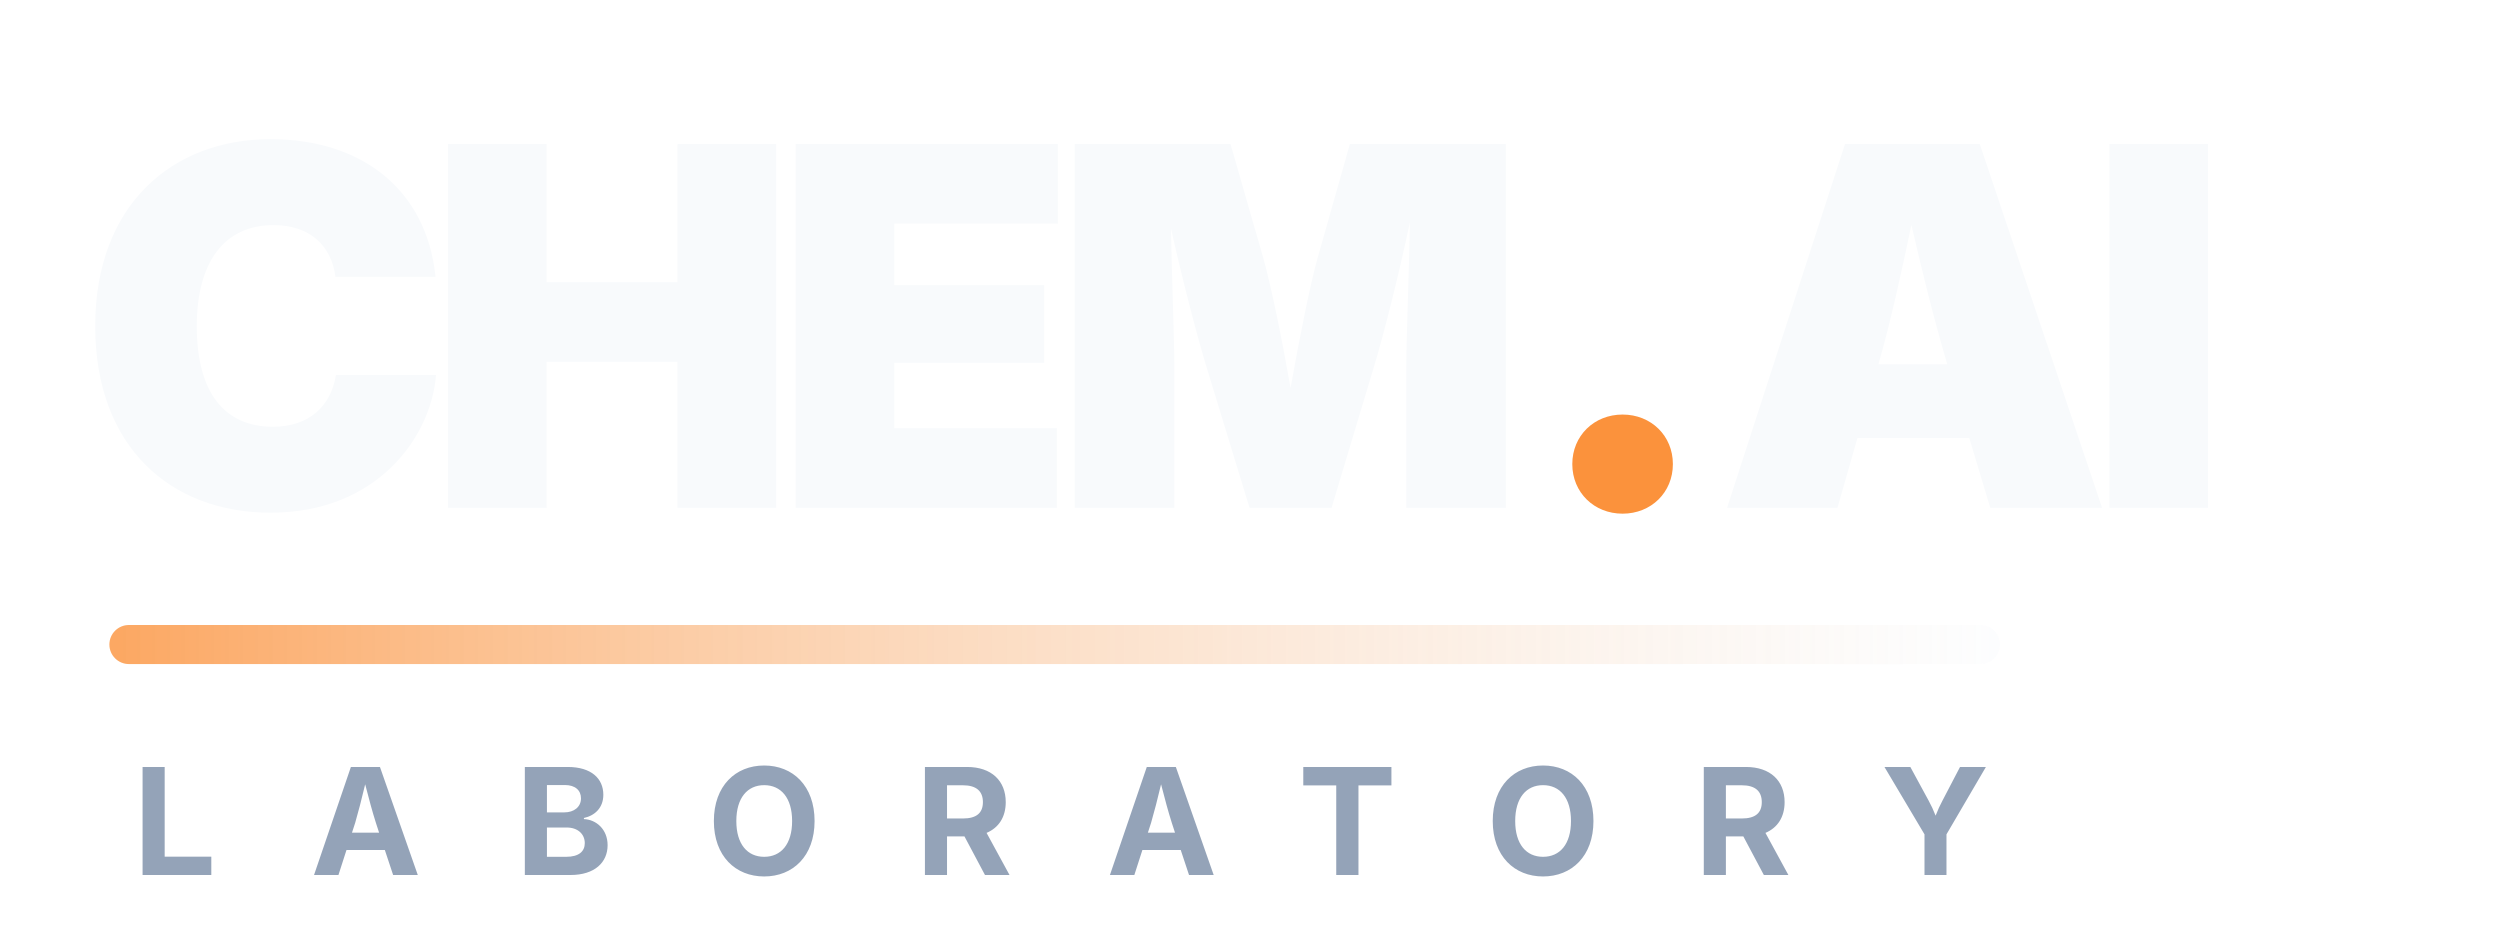
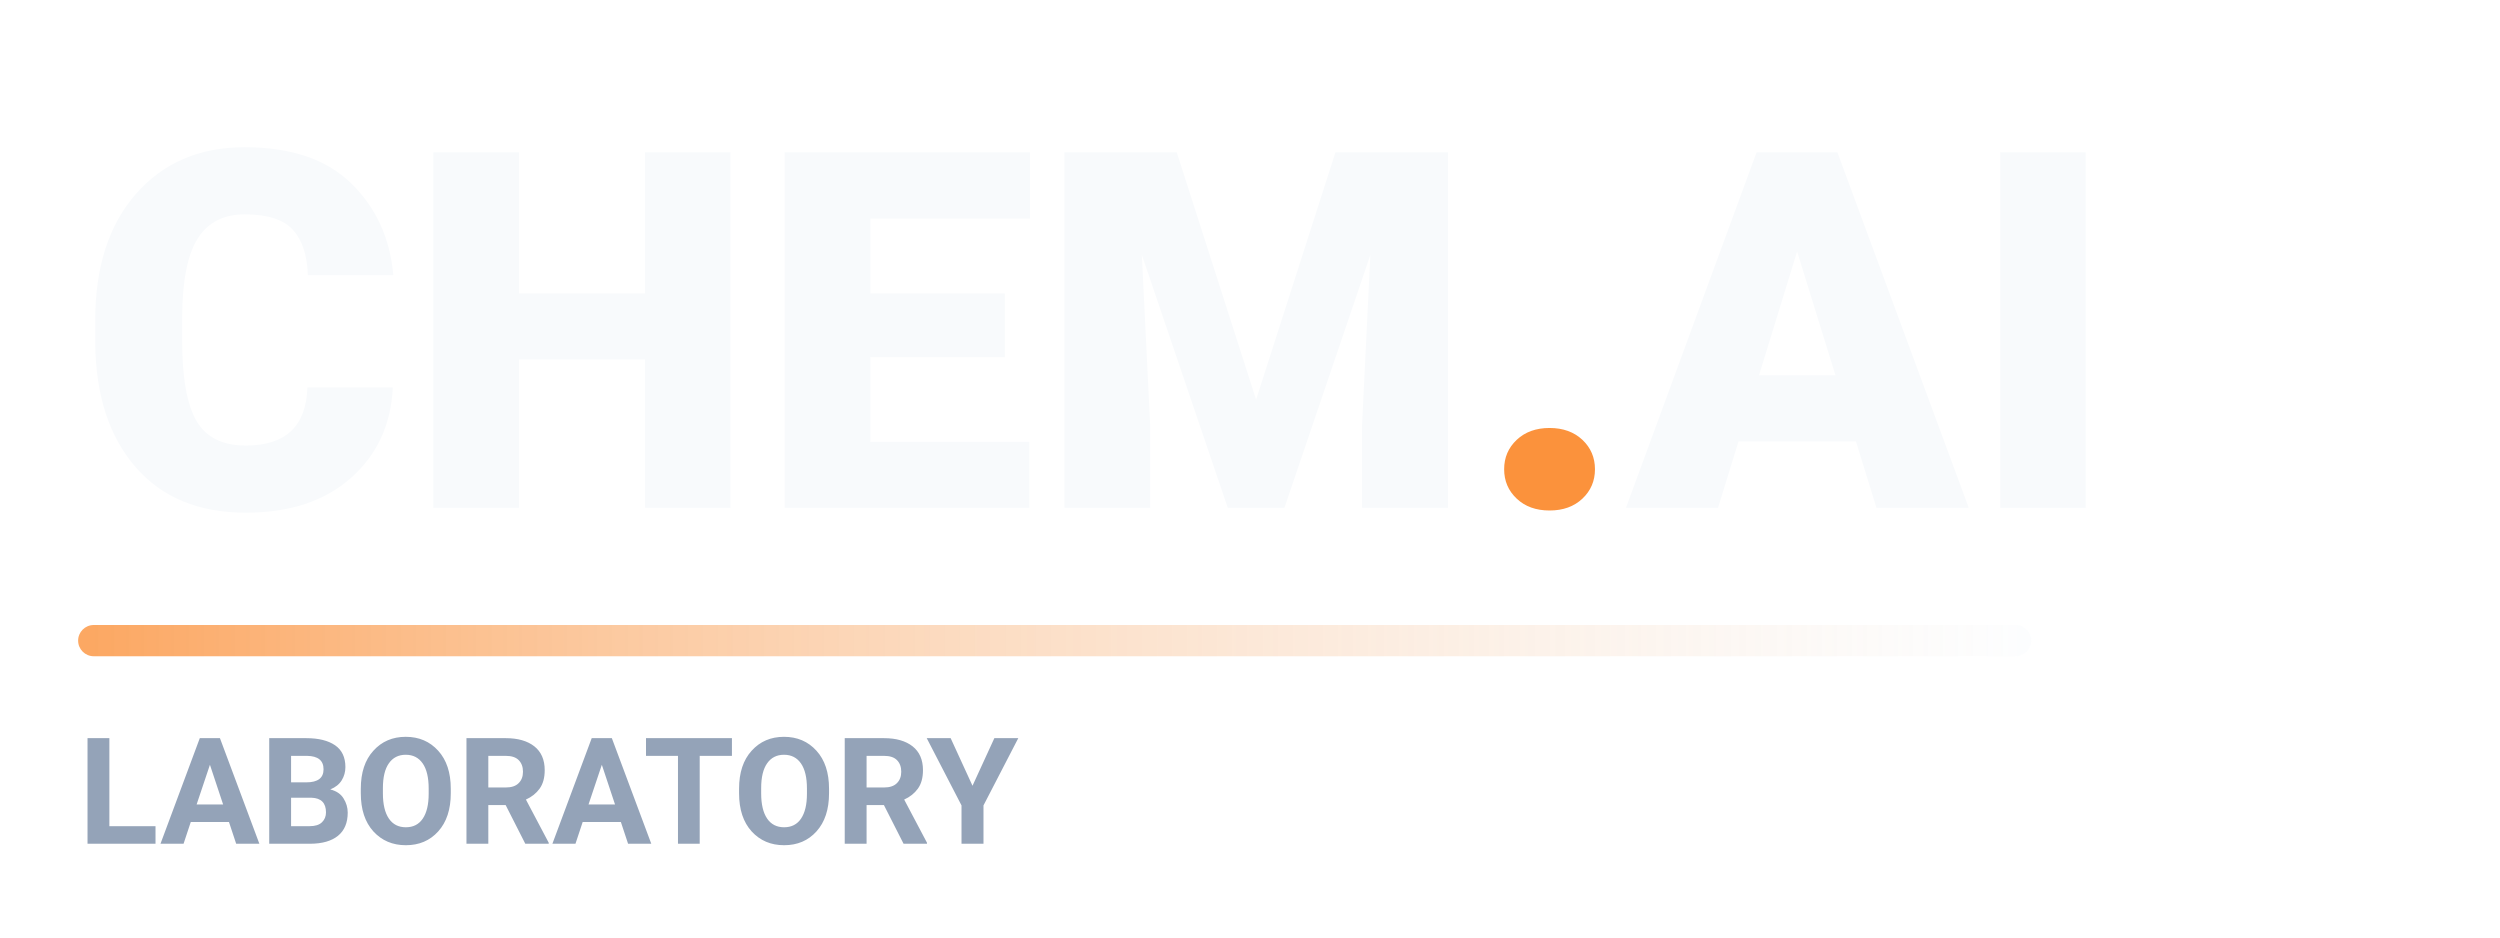
<svg xmlns="http://www.w3.org/2000/svg" viewBox="0 0 320 120" width="320" height="120">
  <defs>
    <linearGradient id="lineDark" x1="0%" y1="0%" x2="100%" y2="0%">
      <stop offset="0%" stop-color="#fb923c" stop-opacity="0.8" />
      <stop offset="100%" stop-color="#f8fafc" stop-opacity="0.3" />
    </linearGradient>
    <style>
-       .chem { font-family: system-ui, -apple-system, sans-serif; font-weight: 900; font-size: 64px; fill: #f8fafc; letter-spacing: -3.5px; }
+       .chem { font-family: -apple-system, BlinkMacSystemFont, "Segoe UI", Roboto, Helvetica, Arial, sans-serif; font-weight: 900; font-size: 64px; fill: #f8fafc; }
      .dot { fill: #fb923c; }
-       .lab { font-family: system-ui, -apple-system, sans-serif; font-weight: 700; font-size: 19px; fill: #94a3b8; letter-spacing: 12px; }
+       .lab { font-family: -apple-system, BlinkMacSystemFont, "Segoe UI", Roboto, Helvetica, Arial, sans-serif; font-weight: 700; font-size: 19px; fill: #94a3b8; }
    </style>
  </defs>
-   <text x="10" y="65" class="chem">CHEM<tspan class="dot">.</tspan>AI</text>
-   <rect x="14" y="80" width="242" height="5" rx="2.5" fill="url(#lineDark)" />
-   <text x="17" y="112" class="lab">LABORATORY</text>
+   <text x="10" y="65" class="chem" textLength="250" lengthAdjust="spacing">CHEM<tspan class="dot">.</tspan>AI</text>
+   <rect x="10" y="80" width="250" height="4" rx="2" fill="url(#lineDark)" />
+   <text x="10" y="108" class="lab" textLength="250" lengthAdjust="spacing">LABORATORY</text>
</svg>
